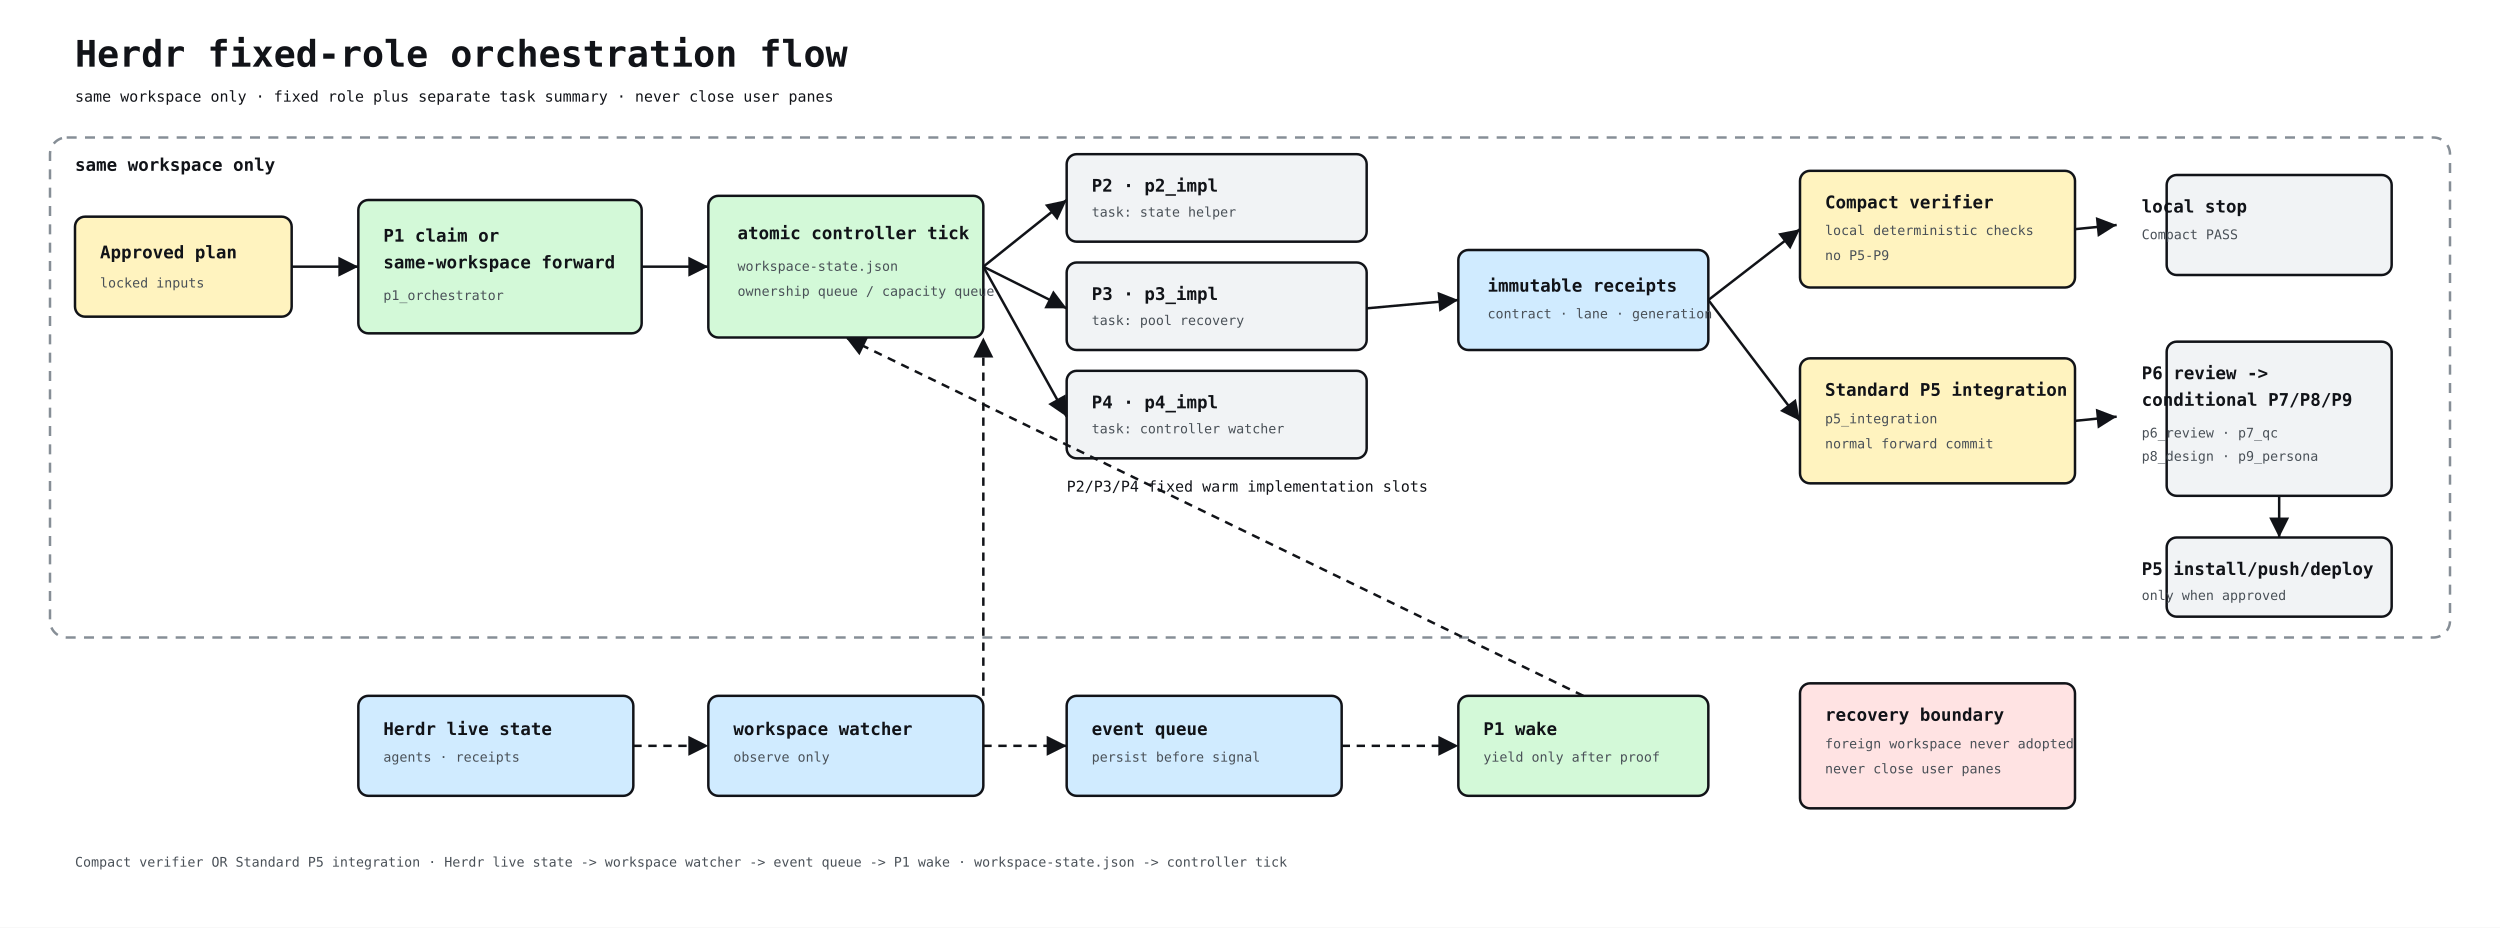
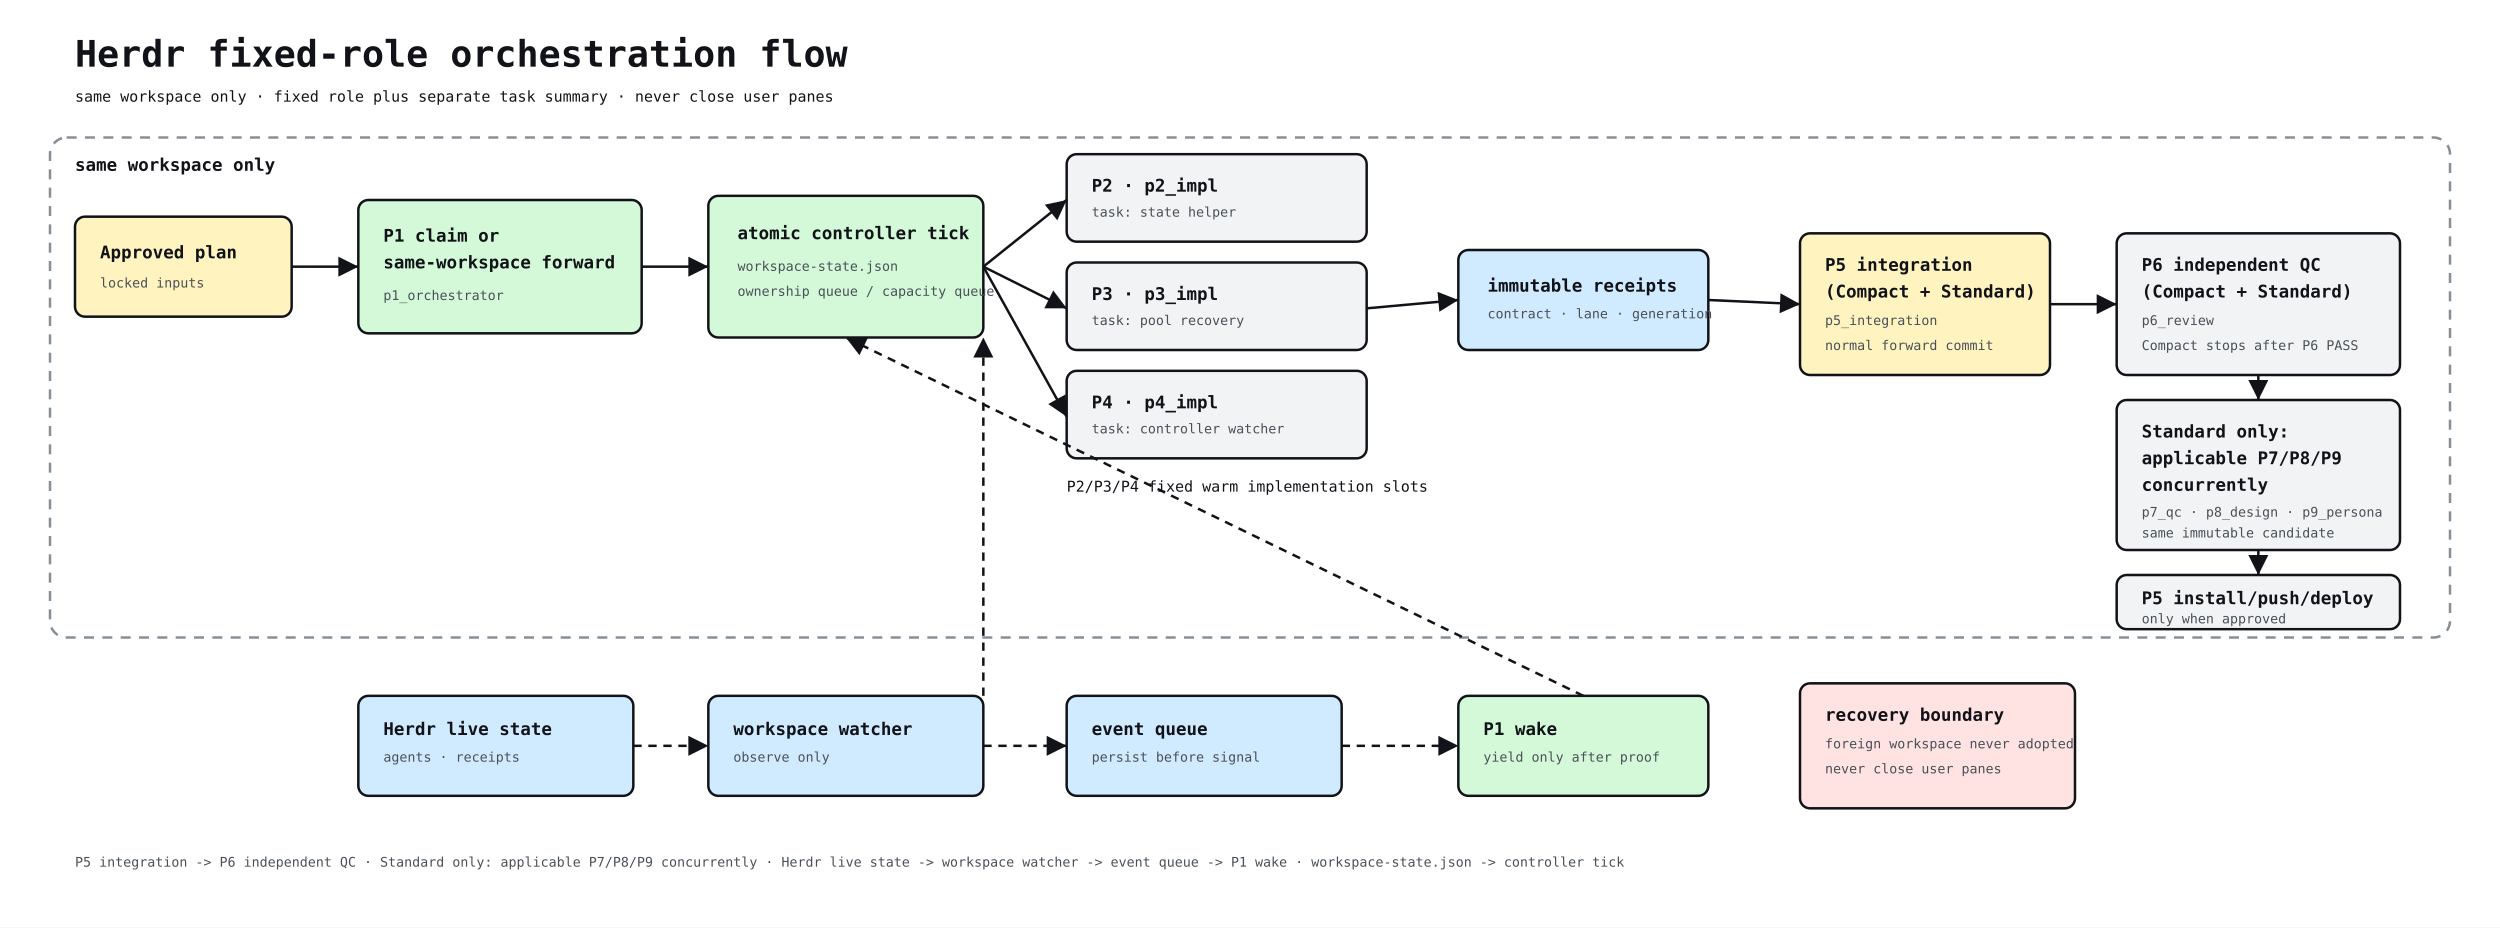
<svg xmlns="http://www.w3.org/2000/svg" width="3000" height="1113" viewBox="0 0 3000 1113">
  <defs>
    <marker id="arrow" markerWidth="12" markerHeight="12" refX="10" refY="6" orient="auto">
      <path d="M2,2 L10,6 L2,10 Z" fill="#111318" />
    </marker>
    <style>
      text { font-family: ui-monospace, SFMono-Regular, Menlo, Consolas, monospace; fill: #111318; }
      .title { font-size: 44px; font-weight: 700; }
      .label { font-size: 21px; font-weight: 700; }
      .small { font-size: 18px; }
      .tiny { font-size: 16px; fill: #495057; }
      .box { stroke: #111318; stroke-width: 3; rx: 12; }
      .control { fill: #d3f9d8; }
      .worker { fill: #f1f3f5; }
      .event { fill: #d0ebff; }
      .gate { fill: #fff3bf; }
      .danger { fill: #ffe3e3; }
      .line { stroke: #111318; stroke-width: 3; fill: none; marker-end: url(#arrow); }
      .dashed { stroke-dasharray: 10 8; }
      .boundary { fill: none; stroke: #868e96; stroke-width: 3; stroke-dasharray: 12 10; rx: 20; }
    </style>
  </defs>
  <rect width="3000" height="1113" fill="#ffffff" />
  <text x="90" y="80" class="title">Herdr fixed-role orchestration flow</text>
  <text x="90" y="122" class="small">same workspace only · fixed role plus separate task summary · never close user panes</text>
  <rect x="60" y="165" width="2880" height="600" class="boundary" />
  <text x="90" y="205" class="label">same workspace only</text>
  <rect x="90" y="260" width="260" height="120" class="box gate" />
  <text x="120" y="310" class="label">Approved plan</text>
  <text x="120" y="345" class="tiny">locked inputs</text>
  <rect x="430" y="240" width="340" height="160" class="box control" />
  <text x="460" y="290" class="label">P1 claim or</text>
  <text x="460" y="322" class="label">same-workspace forward</text>
  <text x="460" y="360" class="tiny">p1_orchestrator</text>
  <rect x="850" y="235" width="330" height="170" class="box control" />
  <text x="885" y="287" class="label">atomic controller tick</text>
  <text x="885" y="325" class="tiny">workspace-state.json</text>
  <text x="885" y="355" class="tiny">ownership queue / capacity queue</text>
  <rect x="1280" y="185" width="360" height="105" class="box worker" />
  <text x="1310" y="230" class="label">P2 · p2_impl</text>
  <text x="1310" y="260" class="tiny">task: state helper</text>
  <rect x="1280" y="315" width="360" height="105" class="box worker" />
  <text x="1310" y="360" class="label">P3 · p3_impl</text>
  <text x="1310" y="390" class="tiny">task: pool recovery</text>
  <rect x="1280" y="445" width="360" height="105" class="box worker" />
  <text x="1310" y="490" class="label">P4 · p4_impl</text>
  <text x="1310" y="520" class="tiny">task: controller watcher</text>
  <text x="1280" y="590" class="small">P2/P3/P4 fixed warm implementation slots</text>
  <rect x="1750" y="300" width="300" height="120" class="box event" />
  <text x="1785" y="350" class="label">immutable receipts</text>
  <text x="1785" y="382" class="tiny">contract · lane · generation</text>
-   <rect x="2160" y="205" width="330" height="140" class="box gate" />
-   <text x="2190" y="250" class="label">Compact verifier</text>
-   <text x="2190" y="282" class="tiny">local deterministic checks</text>
-   <text x="2190" y="312" class="tiny">no P5-P9</text>
-   <rect x="2160" y="430" width="330" height="150" class="box gate" />
-   <text x="2190" y="475" class="label">Standard P5 integration</text>
-   <text x="2190" y="508" class="tiny">p5_integration</text>
-   <text x="2190" y="538" class="tiny">normal forward commit</text>
-   <rect x="2600" y="210" width="270" height="120" class="box worker" />
-   <text x="2570" y="255" class="label">local stop</text>
-   <text x="2570" y="287" class="tiny">Compact PASS</text>
-   <rect x="2600" y="410" width="270" height="185" class="box worker" />
-   <text x="2570" y="455" class="label">P6 review -&gt;</text>
-   <text x="2570" y="487" class="label">conditional P7/P8/P9</text>
-   <text x="2570" y="525" class="tiny">p6_review · p7_qc</text>
-   <text x="2570" y="553" class="tiny">p8_design · p9_persona</text>
-   <rect x="2600" y="645" width="270" height="95" class="box worker" />
-   <text x="2570" y="690" class="label">P5 install/push/deploy</text>
-   <text x="2570" y="720" class="tiny">only when approved</text>
+   <rect x="2160" y="280" width="300" height="170" class="box gate" />
+   <text x="2190" y="325" class="label">P5 integration</text>
+   <text x="2190" y="357" class="label">(Compact + Standard)</text>
+   <text x="2190" y="390" class="tiny">p5_integration</text>
+   <text x="2190" y="420" class="tiny">normal forward commit</text>
+   <rect x="2540" y="280" width="340" height="170" class="box worker" />
+   <text x="2570" y="325" class="label">P6 independent QC</text>
+   <text x="2570" y="357" class="label">(Compact + Standard)</text>
+   <text x="2570" y="390" class="tiny">p6_review</text>
+   <text x="2570" y="420" class="tiny">Compact stops after P6 PASS</text>
+   <rect x="2540" y="480" width="340" height="180" class="box worker" />
+   <text x="2570" y="525" class="label">Standard only:</text>
+   <text x="2570" y="557" class="label">applicable P7/P8/P9</text>
+   <text x="2570" y="589" class="label">concurrently</text>
+   <text x="2570" y="620" class="tiny">p7_qc · p8_design · p9_persona</text>
+   <text x="2570" y="645" class="tiny">same immutable candidate</text>
+   <rect x="2540" y="690" width="340" height="65" class="box worker" />
+   <text x="2570" y="725" class="label">P5 install/push/deploy</text>
+   <text x="2570" y="748" class="tiny">only when approved</text>
  <rect x="430" y="835" width="330" height="120" class="box event" />
  <text x="460" y="882" class="label">Herdr live state</text>
  <text x="460" y="914" class="tiny">agents · receipts</text>
  <rect x="850" y="835" width="330" height="120" class="box event" />
  <text x="880" y="882" class="label">workspace watcher</text>
  <text x="880" y="914" class="tiny">observe only</text>
  <rect x="1280" y="835" width="330" height="120" class="box event" />
  <text x="1310" y="882" class="label">event queue</text>
  <text x="1310" y="914" class="tiny">persist before signal</text>
  <rect x="1750" y="835" width="300" height="120" class="box control" />
  <text x="1780" y="882" class="label">P1 wake</text>
  <text x="1780" y="914" class="tiny">yield only after proof</text>
  <rect x="2160" y="820" width="330" height="150" class="box danger" />
  <text x="2190" y="865" class="label">recovery boundary</text>
  <text x="2190" y="898" class="tiny">foreign workspace never adopted</text>
  <text x="2190" y="928" class="tiny">never close user panes</text>
  <line x1="350" y1="320" x2="430" y2="320" class="line" />
  <line x1="770" y1="320" x2="850" y2="320" class="line" />
  <line x1="1180" y1="320" x2="1280" y2="240" class="line" />
  <line x1="1180" y1="320" x2="1280" y2="370" class="line" />
  <line x1="1180" y1="320" x2="1280" y2="500" class="line" />
  <line x1="1640" y1="370" x2="1750" y2="360" class="line" />
-   <line x1="2050" y1="360" x2="2160" y2="275" class="line" />
-   <line x1="2050" y1="360" x2="2160" y2="505" class="line" />
-   <line x1="2490" y1="275" x2="2540" y2="270" class="line" />
-   <line x1="2490" y1="505" x2="2540" y2="500" class="line" />
-   <line x1="2735" y1="595" x2="2735" y2="645" class="line" />
+   <line x1="2050" y1="360" x2="2160" y2="365" class="line" />
+   <line x1="2460" y1="365" x2="2540" y2="365" class="line" />
+   <line x1="2710" y1="450" x2="2710" y2="480" class="line" />
+   <line x1="2710" y1="660" x2="2710" y2="690" class="line" />
  <line x1="760" y1="895" x2="850" y2="895" class="line dashed" />
  <line x1="1180" y1="895" x2="1280" y2="895" class="line dashed" />
  <line x1="1610" y1="895" x2="1750" y2="895" class="line dashed" />
  <line x1="1900" y1="835" x2="1015" y2="405" class="line dashed" />
  <line x1="1180" y1="835" x2="1180" y2="405" class="line dashed" />
-   <text x="90" y="1040" class="tiny">Compact verifier OR Standard P5 integration · Herdr live state -&gt; workspace watcher -&gt; event queue -&gt; P1 wake · workspace-state.json -&gt; controller tick</text>
+   <text x="90" y="1040" class="tiny">P5 integration -&gt; P6 independent QC · Standard only: applicable P7/P8/P9 concurrently · Herdr live state -&gt; workspace watcher -&gt; event queue -&gt; P1 wake · workspace-state.json -&gt; controller tick</text>
</svg>
